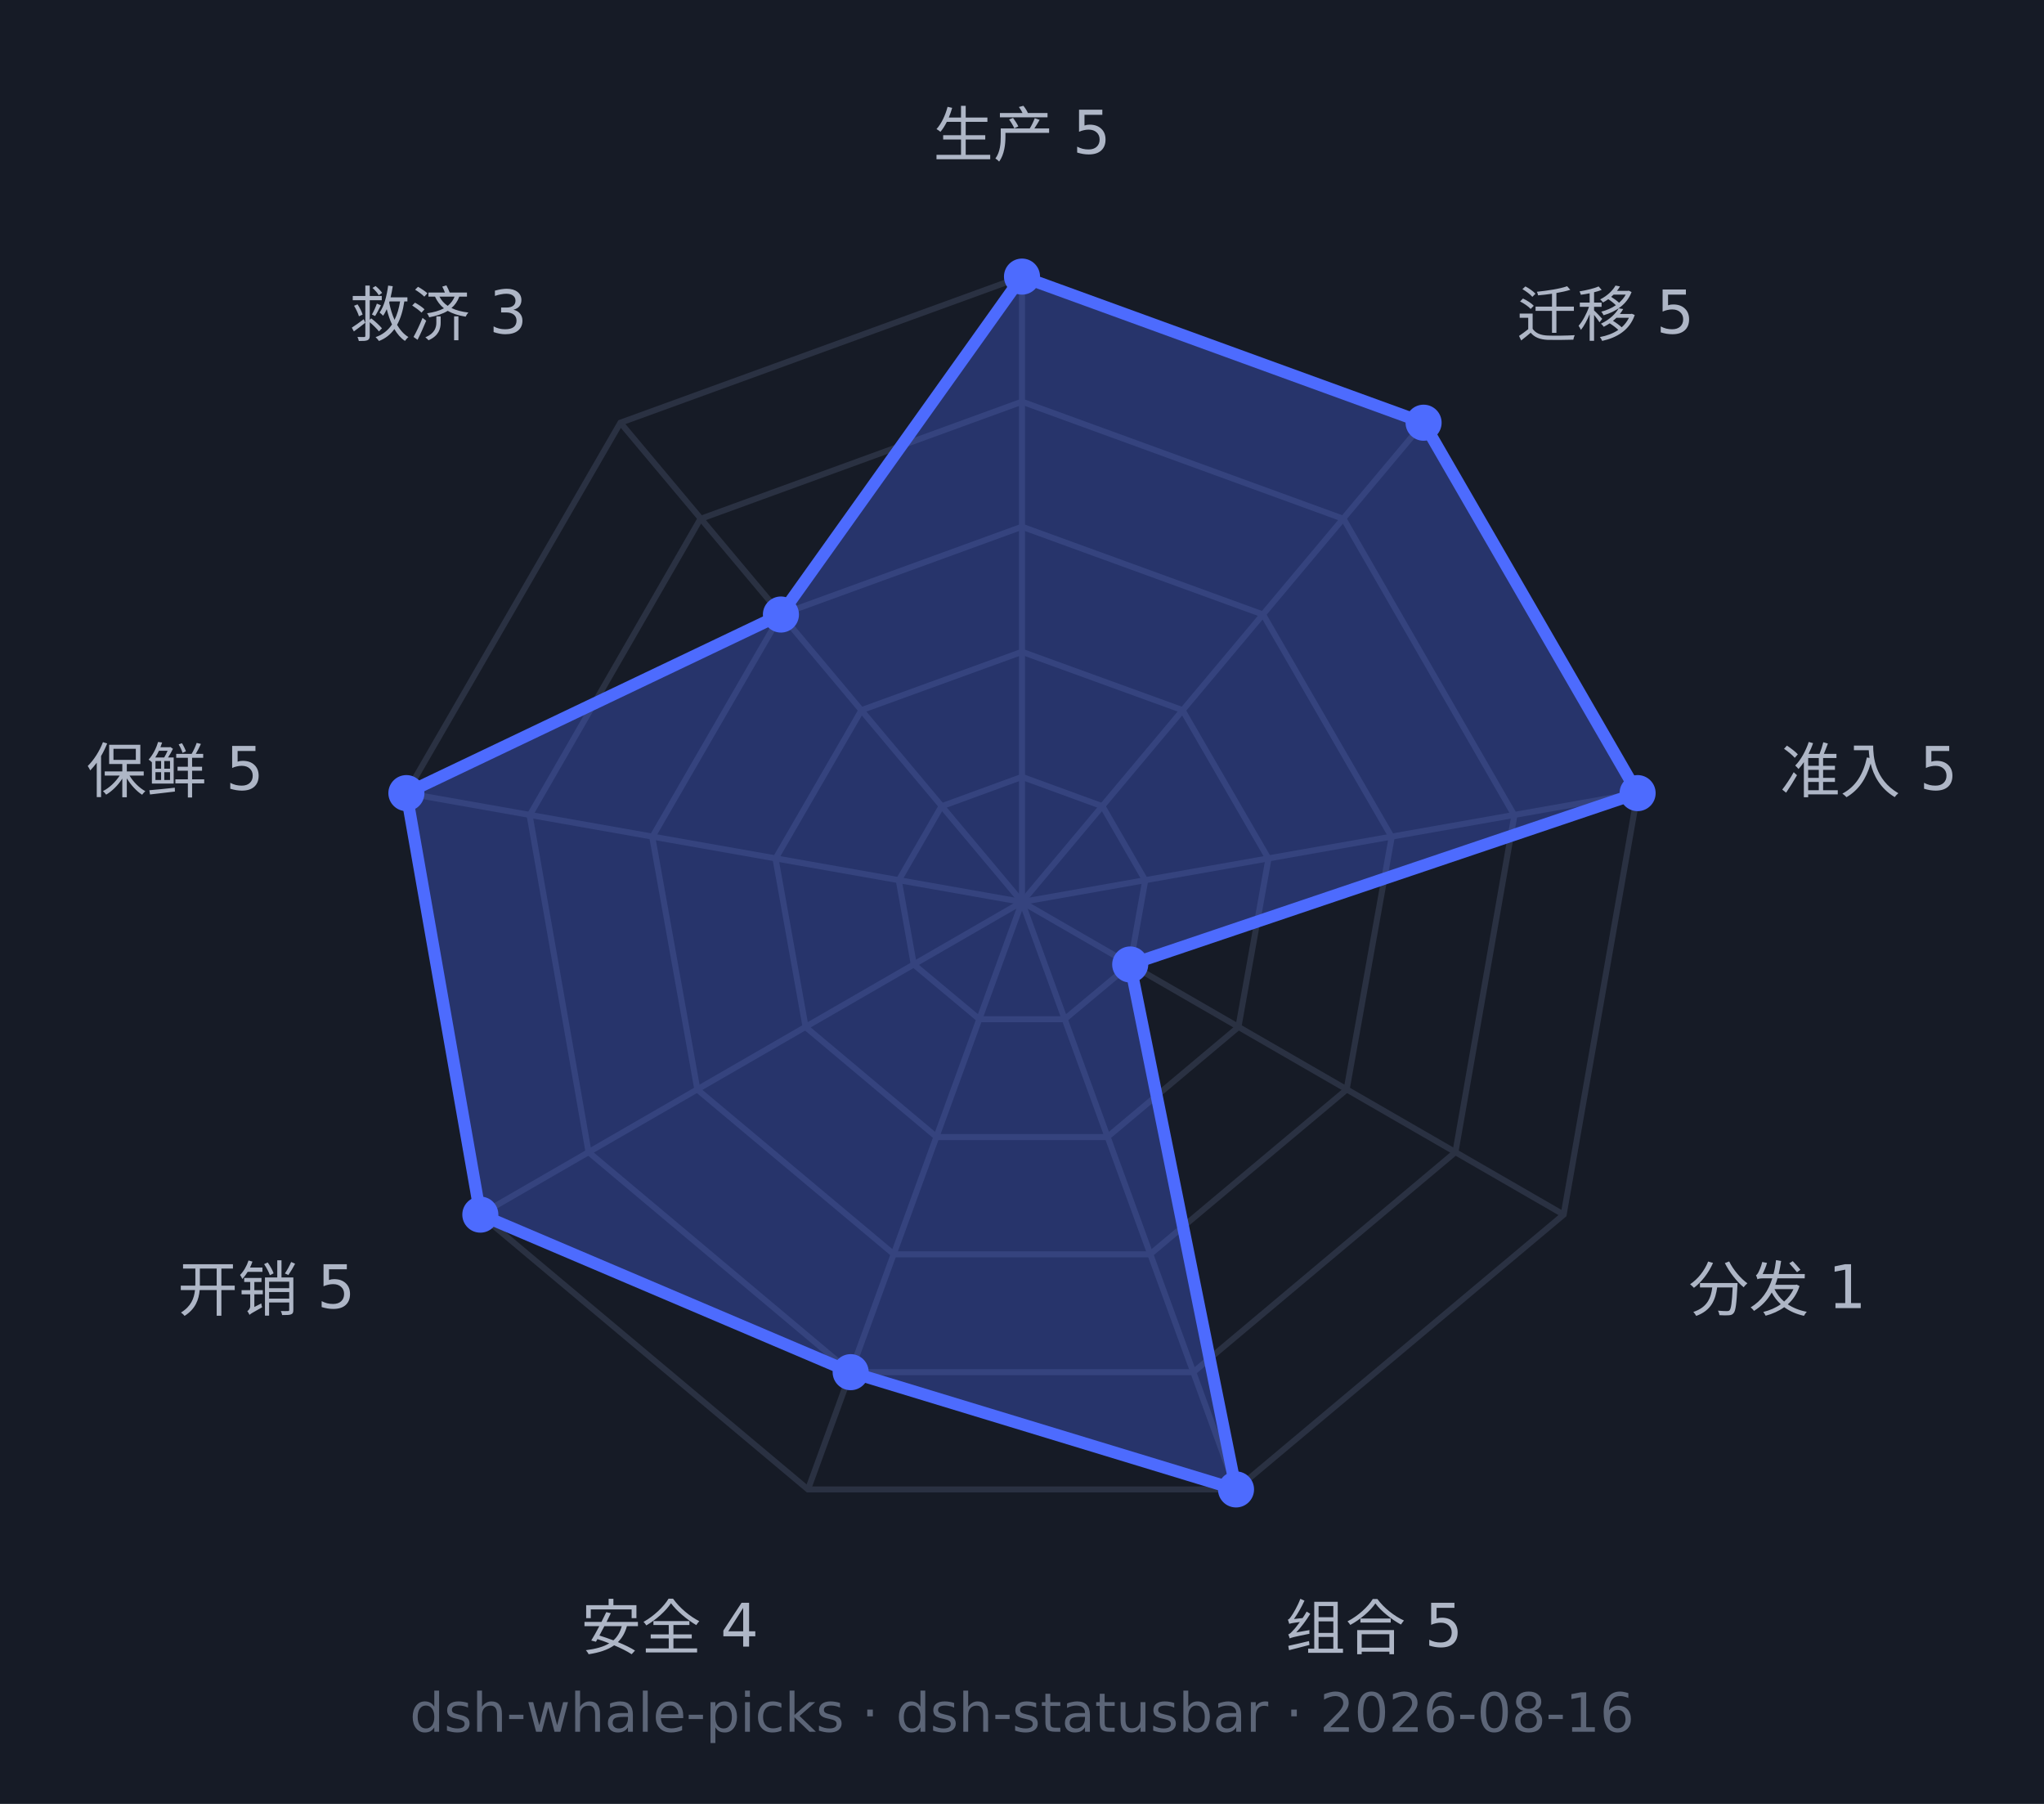
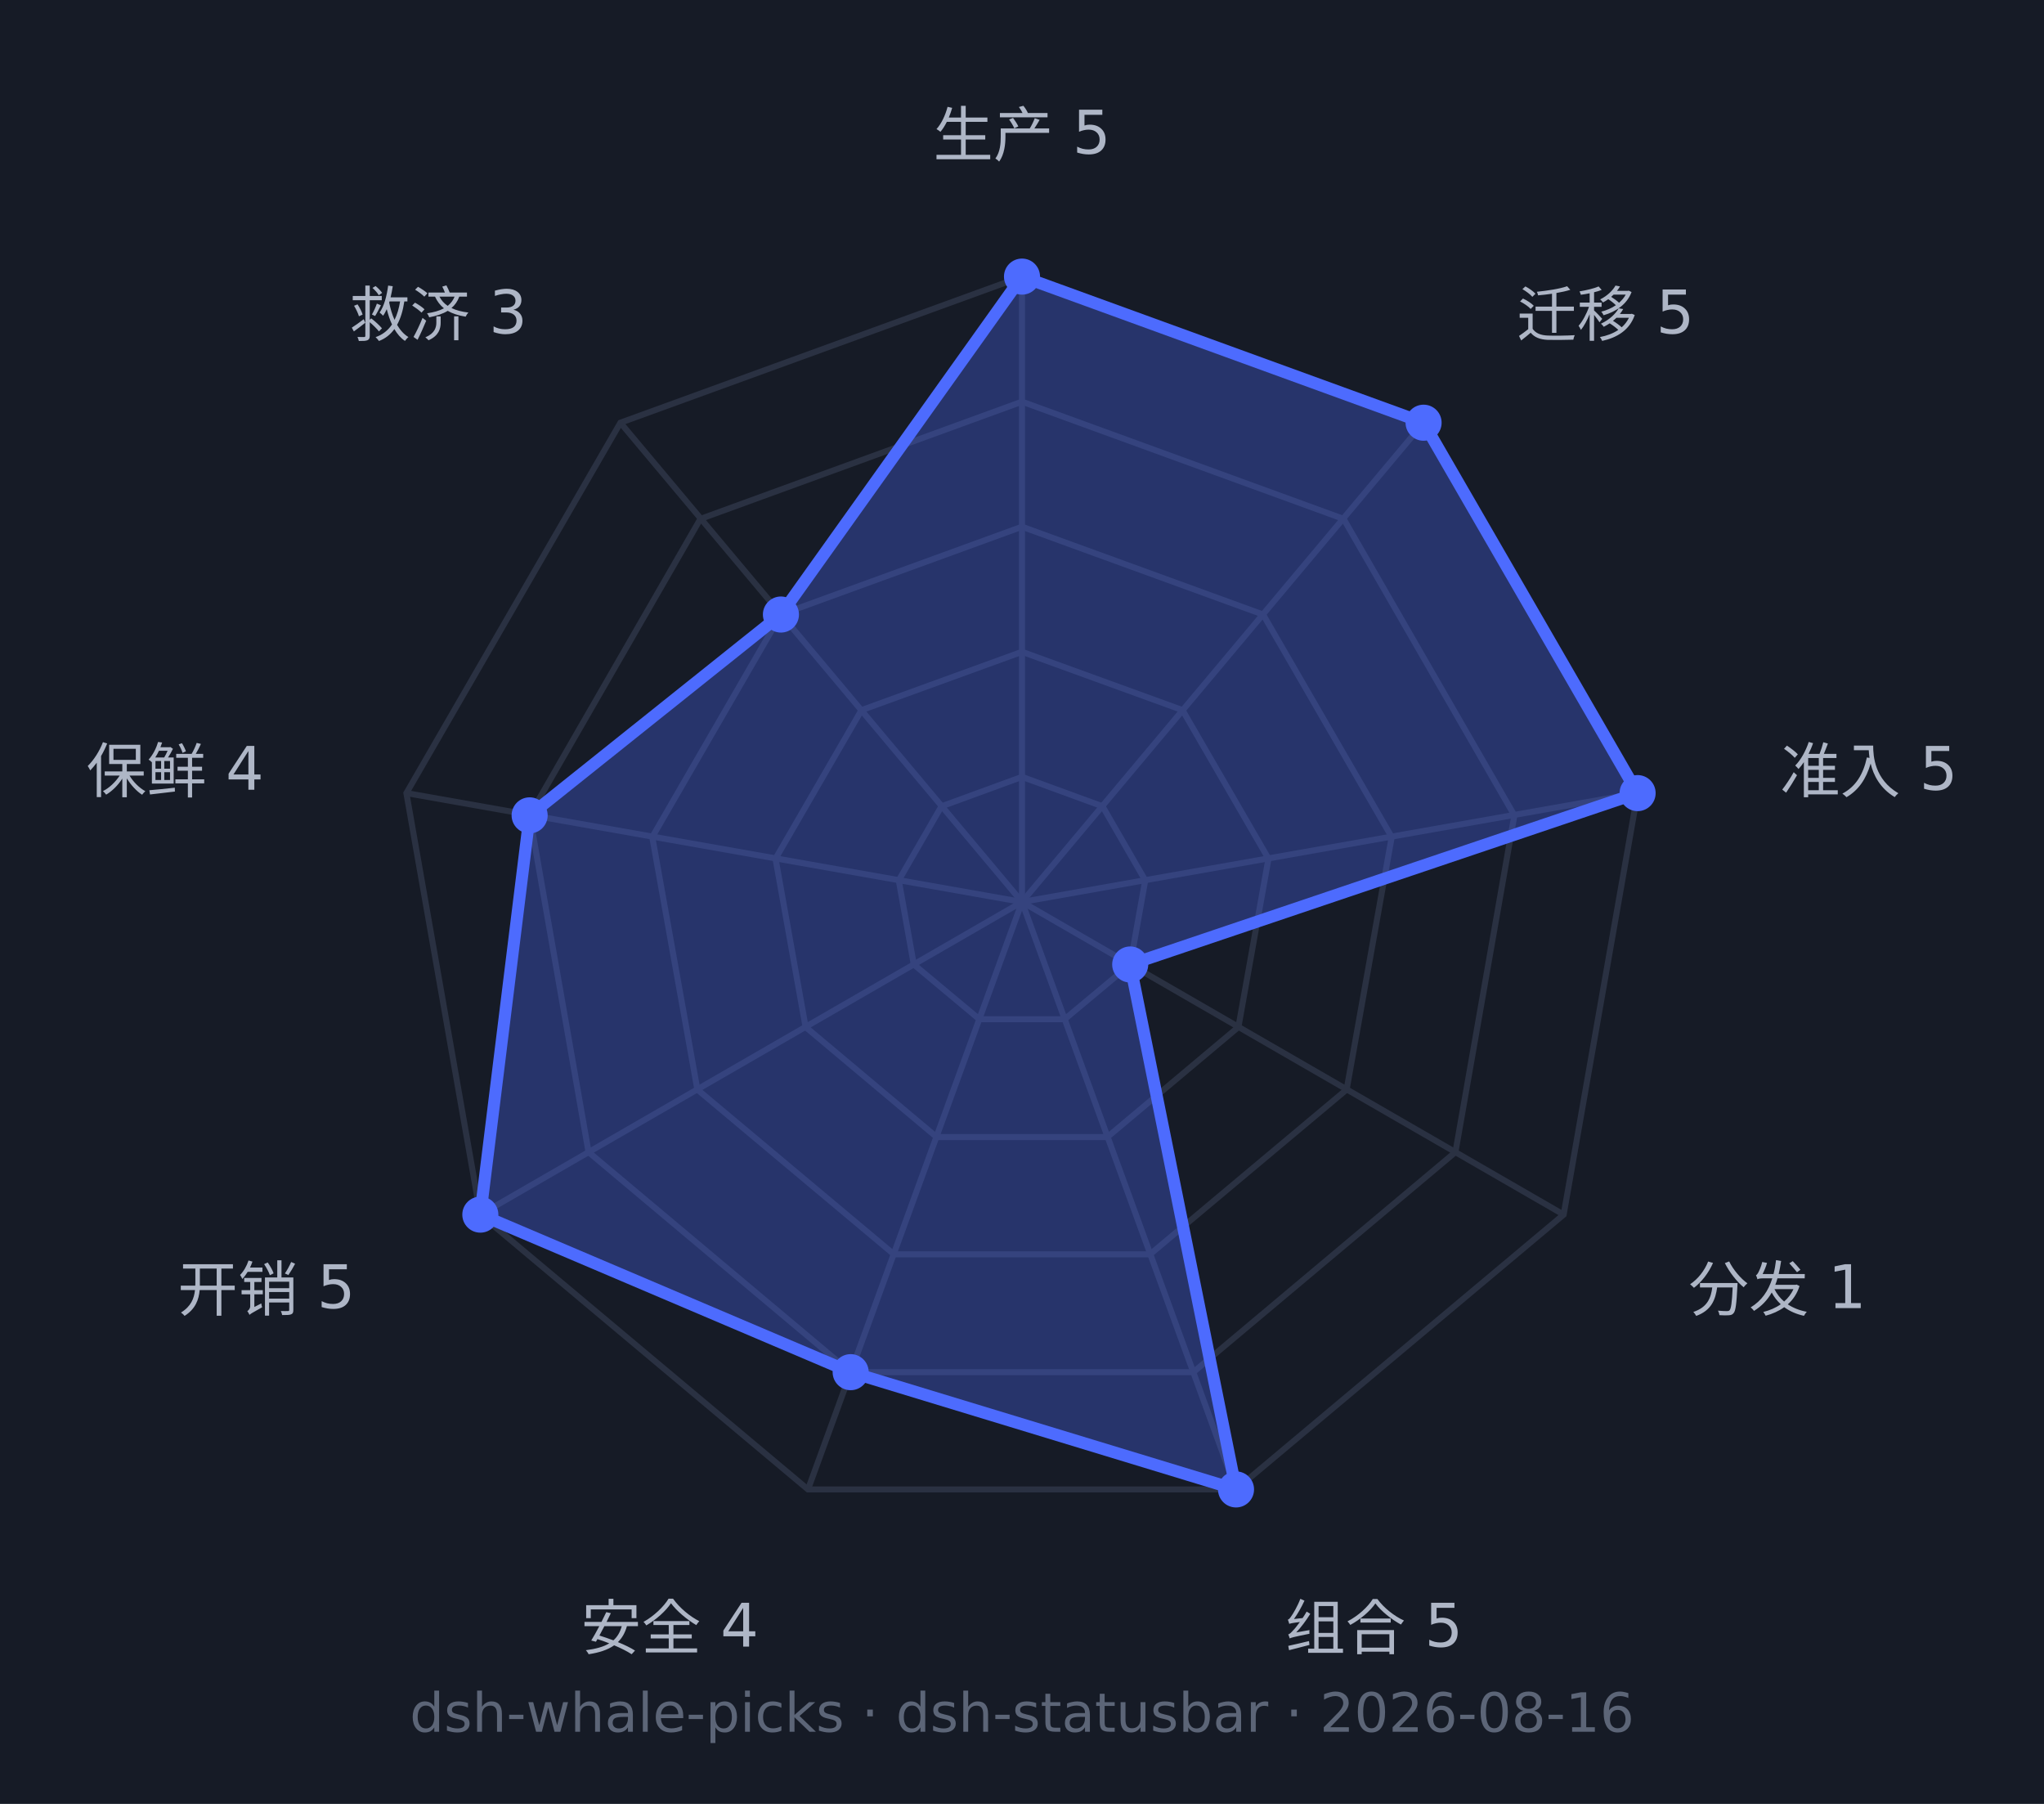
<svg xmlns="http://www.w3.org/2000/svg" width="340" height="300" viewBox="0 0 340 300" role="img" aria-label="dsh-statusbar nine-goal radar">
  <rect width="340" height="300" fill="#161b26" />
  <polygon points="170.0,129.2 183.4,134.1 190.5,146.4 188.0,160.4 177.1,169.5 162.9,169.5 152.0,160.4 149.5,146.4 156.6,134.1" fill="none" stroke="#2a3142" stroke-width="1" />
  <polygon points="170.0,108.4 196.7,118.1 211.0,142.8 206.0,170.8 184.2,189.1 155.8,189.1 134.0,170.8 129.0,142.8 143.3,118.1" fill="none" stroke="#2a3142" stroke-width="1" />
  <polygon points="170.0,87.6 210.1,102.2 231.5,139.2 224.0,181.2 191.3,208.6 148.7,208.6 116.0,181.2 108.5,139.2 129.9,102.2" fill="none" stroke="#2a3142" stroke-width="1" />
  <polygon points="170.0,66.8 223.5,86.3 251.9,135.6 242.1,191.6 198.5,228.2 141.5,228.2 97.9,191.6 88.1,135.6 116.5,86.3" fill="none" stroke="#2a3142" stroke-width="1" />
  <polygon points="170.0,46.0 236.8,70.3 272.4,131.9 260.1,202.0 205.6,247.7 134.4,247.7 79.9,202.0 67.6,131.9 103.2,70.3" fill="none" stroke="#2a3142" stroke-width="1" />
  <line x1="170" y1="150" x2="170.0" y2="46.0" stroke="#2a3142" stroke-width="1" />
  <line x1="170" y1="150" x2="236.8" y2="70.3" stroke="#2a3142" stroke-width="1" />
  <line x1="170" y1="150" x2="272.4" y2="131.9" stroke="#2a3142" stroke-width="1" />
  <line x1="170" y1="150" x2="260.1" y2="202.0" stroke="#2a3142" stroke-width="1" />
  <line x1="170" y1="150" x2="205.6" y2="247.7" stroke="#2a3142" stroke-width="1" />
  <line x1="170" y1="150" x2="134.4" y2="247.7" stroke="#2a3142" stroke-width="1" />
  <line x1="170" y1="150" x2="79.9" y2="202.0" stroke="#2a3142" stroke-width="1" />
  <line x1="170" y1="150" x2="67.6" y2="131.9" stroke="#2a3142" stroke-width="1" />
  <line x1="170" y1="150" x2="103.2" y2="70.3" stroke="#2a3142" stroke-width="1" />
-   <polygon points="170.0,46.0 236.8,70.3 272.4,131.9 188.0,160.4 205.6,247.7 141.5,228.2 79.9,202.0 67.6,131.9 129.9,102.2" fill="rgba(77,107,254,0.32)" stroke="#4D6BFE" stroke-width="2" />
+   <polygon points="170.0,46.0 236.8,70.3 272.4,131.9 188.0,160.4 205.6,247.7 141.5,228.2 79.9,202.0 88.1,135.6 129.9,102.2" fill="rgba(77,107,254,0.32)" stroke="#4D6BFE" stroke-width="2" />
  <circle cx="170.0" cy="46.0" r="3" fill="#4D6BFE" />
  <circle cx="236.8" cy="70.3" r="3" fill="#4D6BFE" />
  <circle cx="272.4" cy="131.9" r="3" fill="#4D6BFE" />
  <circle cx="188.0" cy="160.4" r="3" fill="#4D6BFE" />
  <circle cx="205.6" cy="247.7" r="3" fill="#4D6BFE" />
  <circle cx="141.5" cy="228.2" r="3" fill="#4D6BFE" />
  <circle cx="79.9" cy="202.0" r="3" fill="#4D6BFE" />
-   <circle cx="67.6" cy="131.9" r="3" fill="#4D6BFE" />
+   <circle cx="88.1" cy="135.6" r="3" fill="#4D6BFE" />
  <circle cx="129.9" cy="102.2" r="3" fill="#4D6BFE" />
  <text x="170.0" y="26.0" fill="#aeb6c6" font-family="Verdana,DejaVu Sans,sans-serif" font-size="10" text-anchor="middle">生产 5</text>
  <text x="252.3" y="55.9" fill="#aeb6c6" font-family="Verdana,DejaVu Sans,sans-serif" font-size="10" text-anchor="start">迁移 5</text>
  <text x="296.1" y="131.8" fill="#aeb6c6" font-family="Verdana,DejaVu Sans,sans-serif" font-size="10" text-anchor="start">准入 5</text>
  <text x="280.9" y="218.0" fill="#aeb6c6" font-family="Verdana,DejaVu Sans,sans-serif" font-size="10" text-anchor="start">分发 1</text>
  <text x="213.8" y="274.3" fill="#aeb6c6" font-family="Verdana,DejaVu Sans,sans-serif" font-size="10" text-anchor="start">组合 5</text>
  <text x="126.2" y="274.3" fill="#aeb6c6" font-family="Verdana,DejaVu Sans,sans-serif" font-size="10" text-anchor="end">安全 4</text>
  <text x="59.1" y="218.0" fill="#aeb6c6" font-family="Verdana,DejaVu Sans,sans-serif" font-size="10" text-anchor="end">开销 5</text>
-   <text x="43.9" y="131.8" fill="#aeb6c6" font-family="Verdana,DejaVu Sans,sans-serif" font-size="10" text-anchor="end">保鲜 5</text>
+   <text x="43.9" y="131.8" fill="#aeb6c6" font-family="Verdana,DejaVu Sans,sans-serif" font-size="10" text-anchor="end">保鲜 4</text>
  <text x="87.7" y="55.9" fill="#aeb6c6" font-family="Verdana,DejaVu Sans,sans-serif" font-size="10" text-anchor="end">救济 3</text>
  <text x="170" y="288" fill="#5c6577" font-family="Verdana,DejaVu Sans,sans-serif" font-size="9" text-anchor="middle">dsh-whale-picks · dsh-statusbar · 2026-08-16</text>
</svg>
